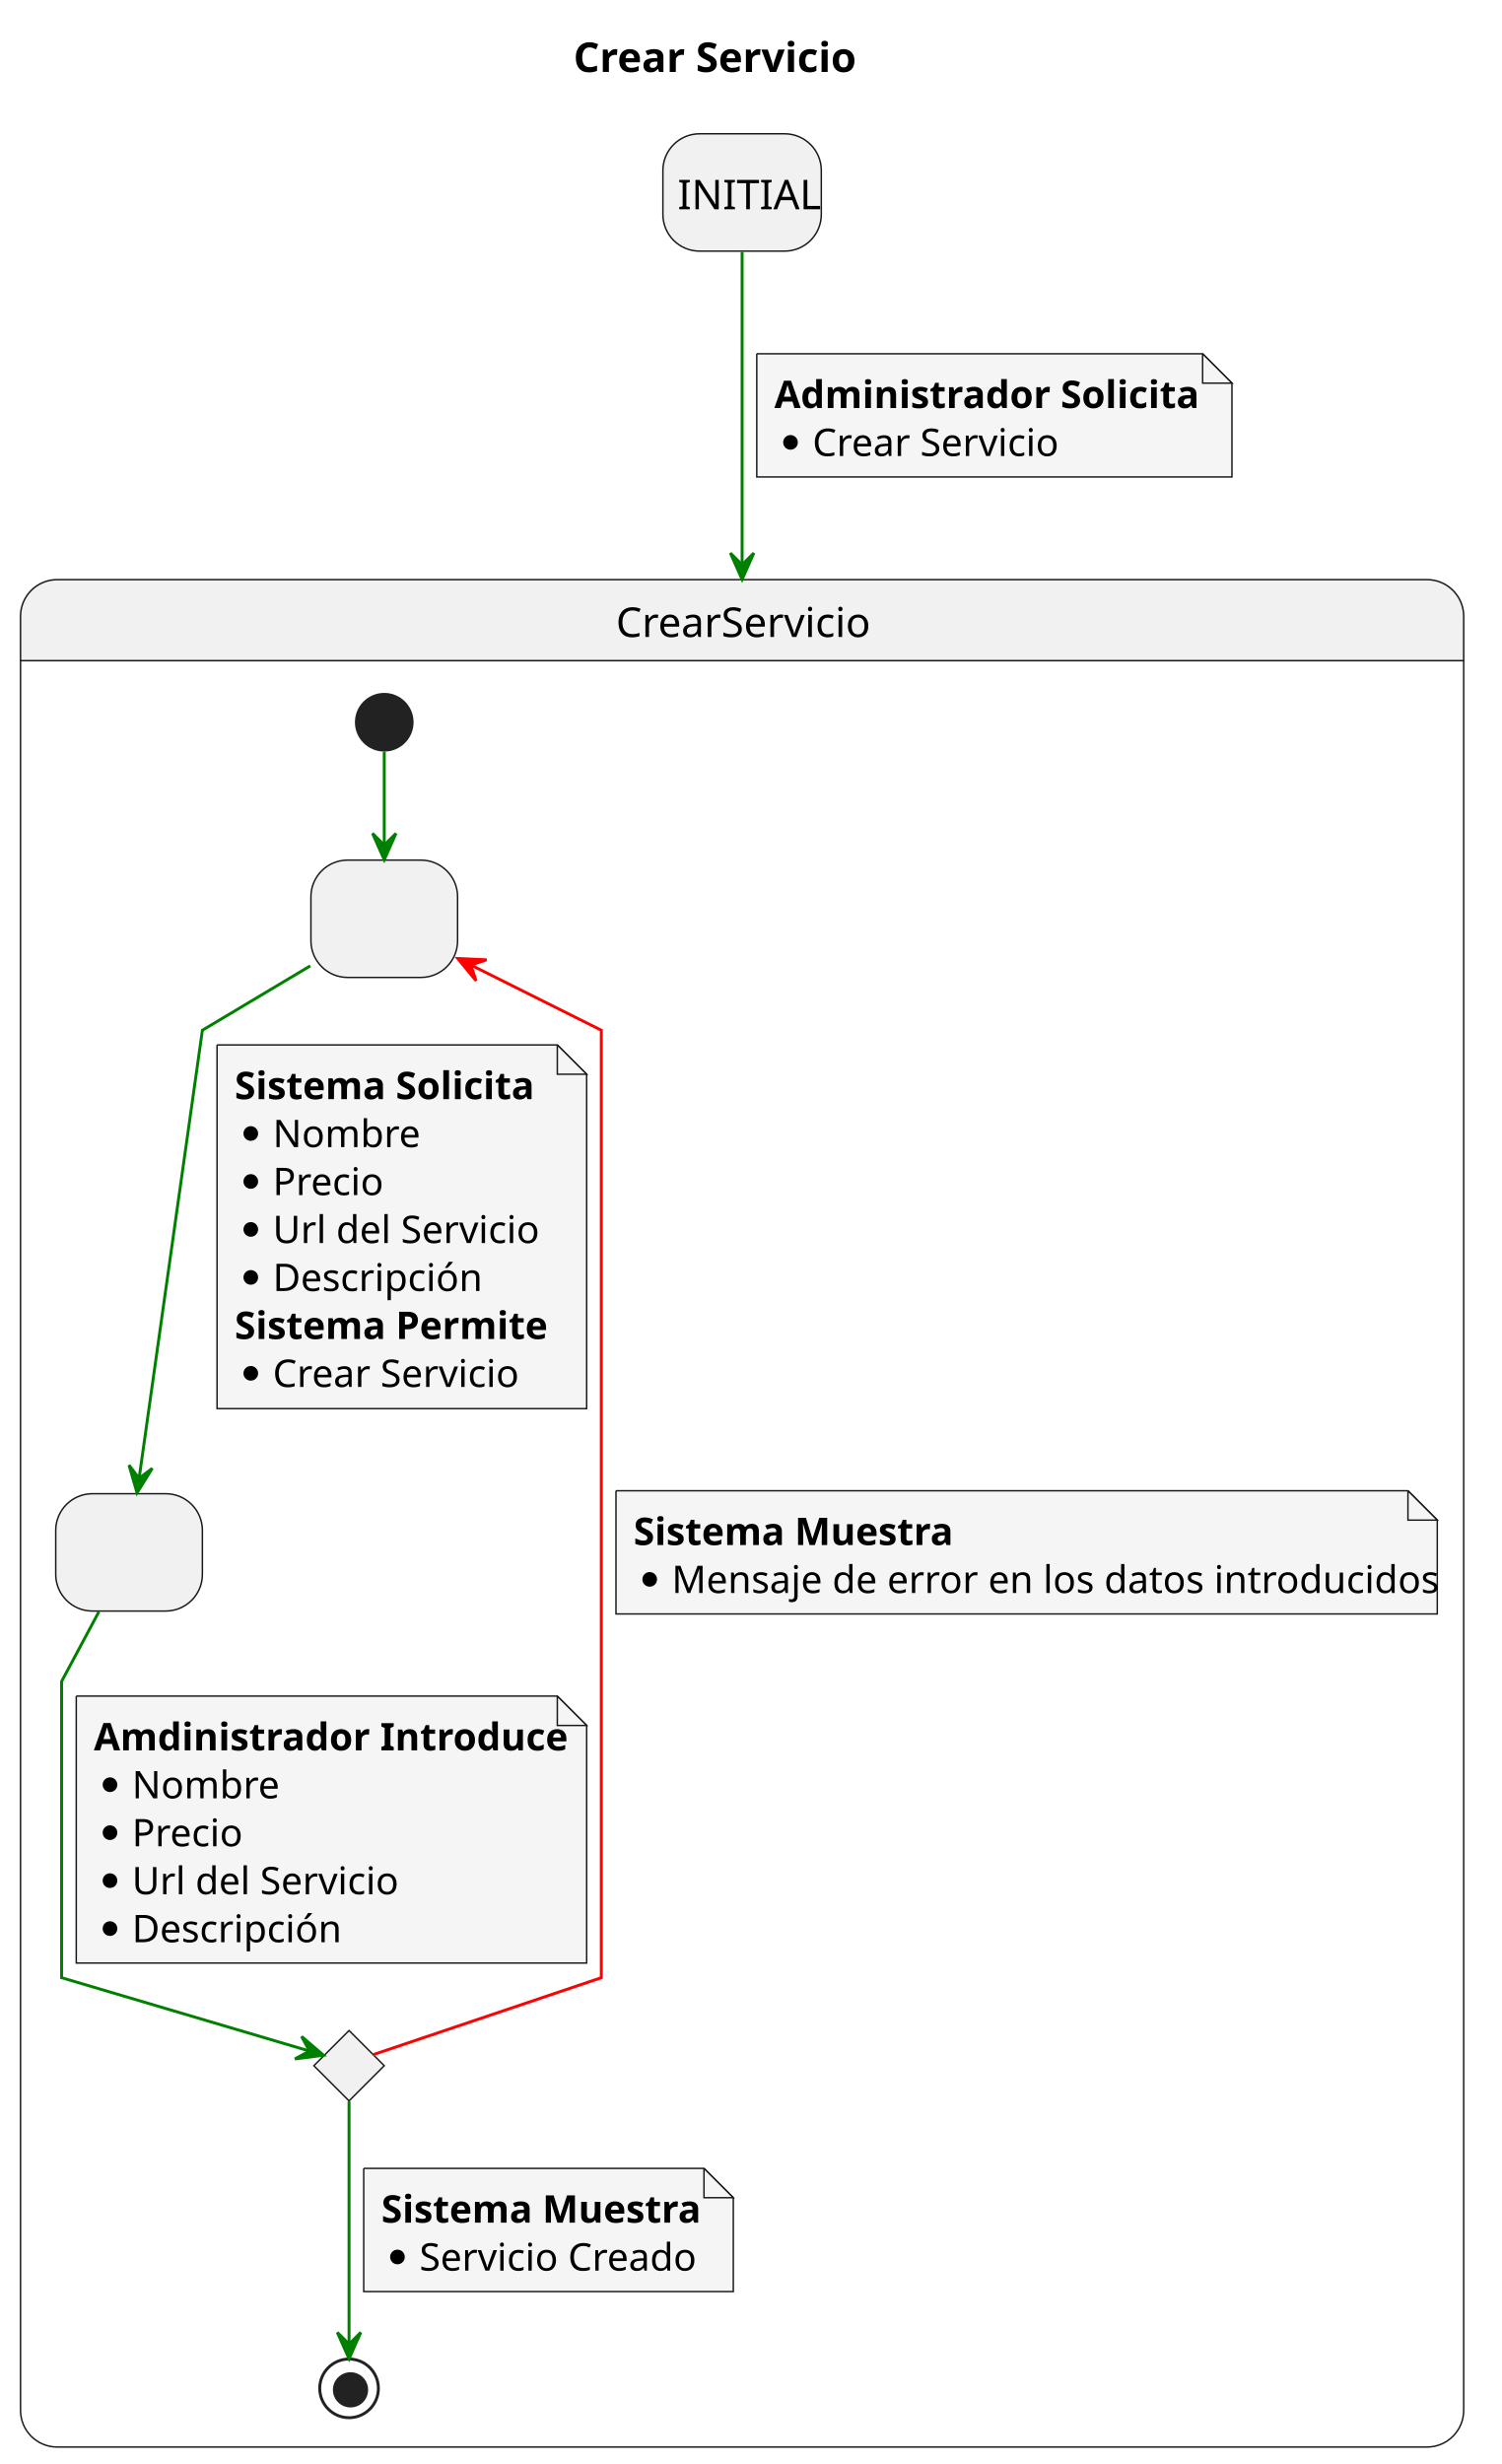
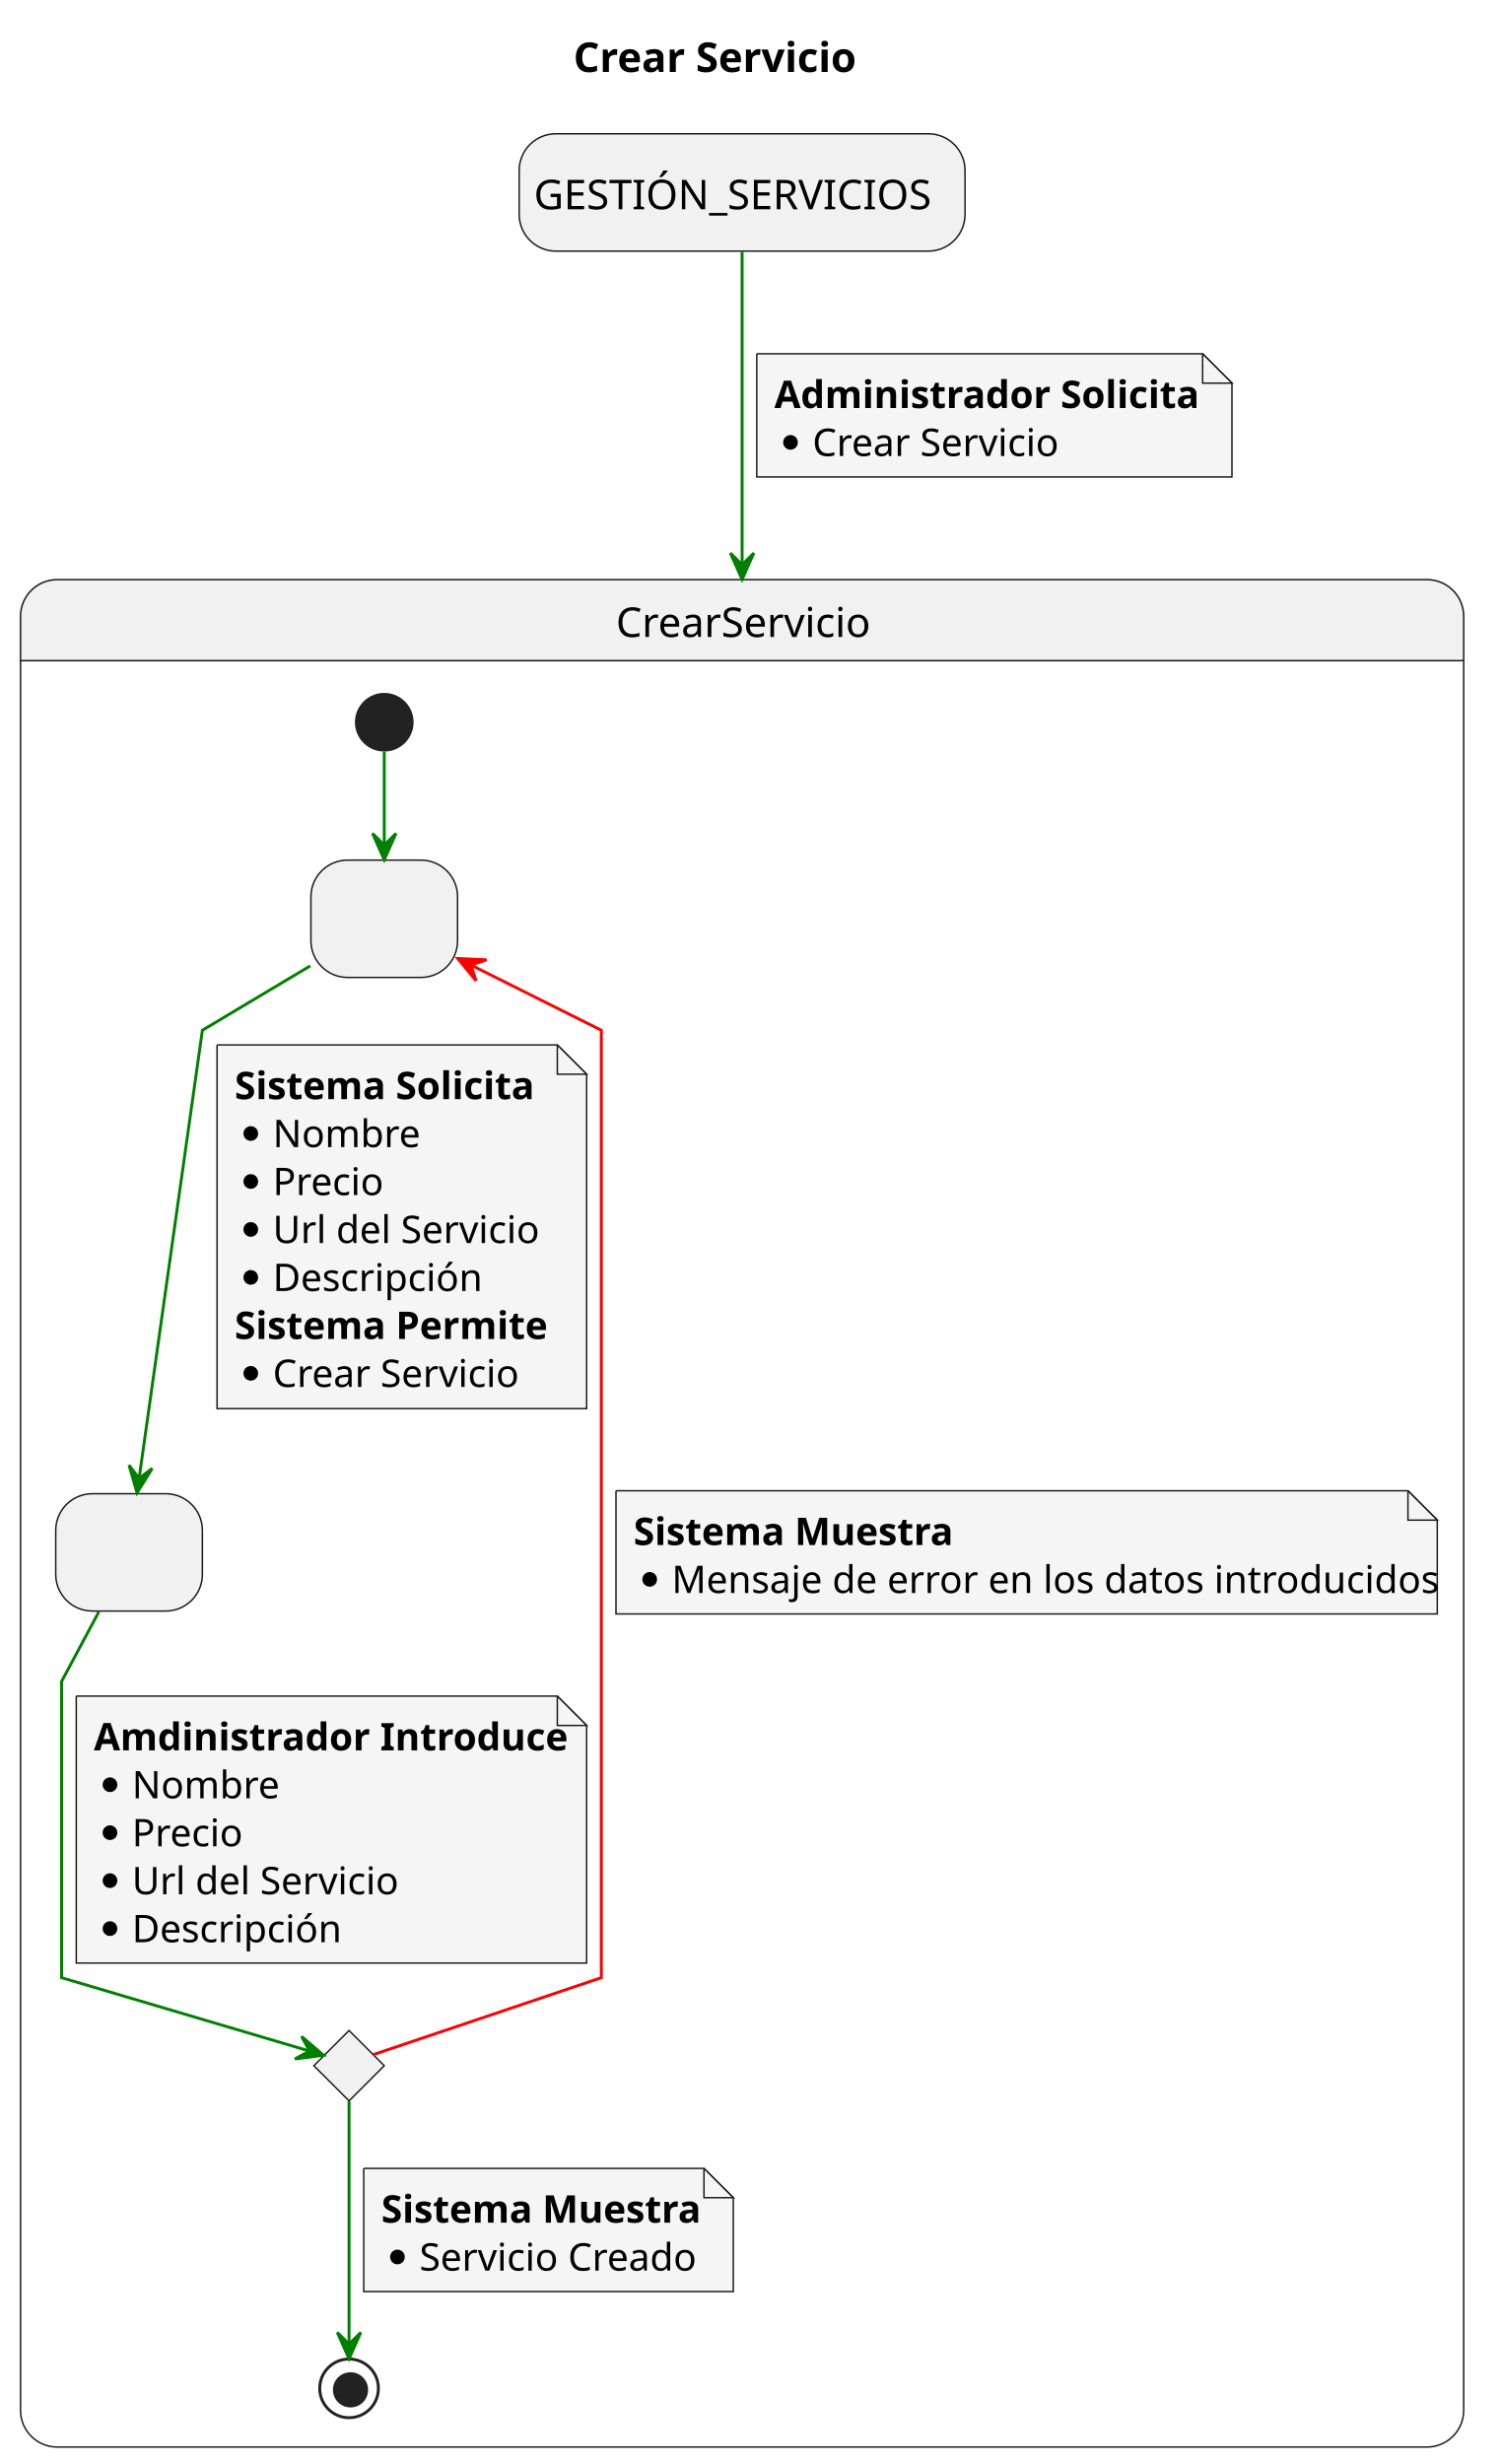
<svg xmlns="http://www.w3.org/2000/svg" contentStyleType="text/css" height="840px" preserveAspectRatio="none" style="width:512px;height:840px;background:#FFFFFF;" version="1.1" viewBox="0 0 512 840" width="512px" zoomAndPan="magnify">
  <defs />
  <g>
    <rect fill="none" height="27.609" id="_title" style="stroke:none;stroke-width:1.0;" width="111" x="190.5" y="5" />
    <text fill="#000000" font-family="sans-serif" font-size="14" font-weight="bold" lengthAdjust="spacing" textLength="101" x="195.5" y="24.533">Crear Servicio</text>
-     <rect fill="#F1F1F1" height="40" rx="12.5" ry="12.5" style="stroke:#181818;stroke-width:0.5;" width="54" x="226" y="45.609" />
-     <text fill="#000000" font-family="sans-serif" font-size="14" lengthAdjust="spacing" textLength="44" x="231" y="71.338">INITIAL</text>
+     <rect fill="#F1F1F1" height="40" rx="12.5" ry="12.5" style="stroke:#181818;stroke-width:0.5;" width="152" x="177" y="45.609" />
+     <text fill="#000000" font-family="sans-serif" font-size="14" lengthAdjust="spacing" textLength="142" x="182" y="71.338">GESTIÓN_SERVICIOS</text>
    <path d="M19.5,197.609 L486.5,197.609 A12.5,12.5 0 0 1 499,210.109 L499,225.219 L7,225.219 L7,210.109 A12.5,12.5 0 0 1 19.5,197.609 " fill="#F1F1F1" style="stroke:#F1F1F1;stroke-width:1.0;" />
    <rect fill="none" height="636.609" rx="12.5" ry="12.5" style="stroke:#181818;stroke-width:0.5;" width="492" x="7" y="197.609" />
    <line style="stroke:#181818;stroke-width:0.5;" x1="7" x2="499" y1="225.219" y2="225.219" />
    <text fill="#000000" font-family="sans-serif" font-size="14" lengthAdjust="spacing" textLength="86" x="210" y="217.143">CrearServicio</text>
    <rect fill="#F1F1F1" height="40" rx="12.5" ry="12.5" style="stroke:#181818;stroke-width:0.5;" width="50" x="106" y="293.219" />
    <text fill="#000000" font-family="sans-serif" font-size="14" lengthAdjust="spacing" textLength="4" x="129" y="318.947"> </text>
    <rect fill="#F1F1F1" height="40" rx="12.5" ry="12.5" style="stroke:#181818;stroke-width:0.5;" width="50" x="19" y="509.219" />
    <text fill="#000000" font-family="sans-serif" font-size="14" lengthAdjust="spacing" textLength="4" x="42" y="534.947"> </text>
    <g id="elem_4">
      <polygon fill="#F1F1F1" points="119,692.219,131,704.219,119,716.219,107,704.219,119,692.219" style="stroke:#181818;stroke-width:0.5;" />
    </g>
    <ellipse cx="131" cy="246.219" fill="#222222" rx="10" ry="10" style="stroke:none;stroke-width:1.0;" />
    <ellipse cx="119" cy="814.219" fill="none" rx="10" ry="10" style="stroke:#222222;stroke-width:1.0;" />
    <ellipse cx="119.5" cy="814.719" fill="#222222" rx="6" ry="6" style="stroke:none;stroke-width:1.0;" />
    <g id="link_*start*CrearServicio_2">
      <path d="M131,256.259 C131,264.409 131,276.779 131,287.819 " fill="none" id="*start*CrearServicio-to-2" style="stroke:#008000;stroke-width:1.0;" />
      <polygon fill="#008000" points="131,293.109,135,284.109,131,288.109,127,284.109,131,293.109" style="stroke:#008000;stroke-width:1.0;" />
    </g>
    <g id="link_2_3">
      <path d="M105.78,329.269 C88.62,339.509 69,351.219 69,351.219 C69,351.219 54.29,455.339 47.44,503.869 " fill="none" id="2-to-3" style="stroke:#008000;stroke-width:1.0;" />
      <polygon fill="#008000" points="46.72,508.939,51.916,500.572,47.405,503.986,43.991,499.476,46.72,508.939" style="stroke:#008000;stroke-width:1.0;" />
      <path d="M74,356.219 L74,480.219 L200,480.219 L200,366.219 L190,356.219 L74,356.219 " fill="#F5F5F5" style="stroke:#181818;stroke-width:0.5;" />
      <path d="M190,356.219 L190,366.219 L200,366.219 L190,356.219 " fill="#F5F5F5" style="stroke:#181818;stroke-width:0.5;" />
      <text fill="#000000" font-family="sans-serif" font-size="13" font-weight="bold" lengthAdjust="spacing" textLength="103" x="80" y="374.714">Sistema Solicita</text>
      <ellipse cx="85.5" cy="386.422" fill="#000000" rx="2.5" ry="2.5" style="stroke:#000000;stroke-width:0.0;" />
      <text fill="#000000" font-family="sans-serif" font-size="13" lengthAdjust="spacing" textLength="45" x="93" y="391.065">Nombre</text>
      <ellipse cx="85.5" cy="402.773" fill="#000000" rx="2.5" ry="2.5" style="stroke:#000000;stroke-width:0.0;" />
      <text fill="#000000" font-family="sans-serif" font-size="13" lengthAdjust="spacing" textLength="37" x="93" y="407.417">Precio</text>
      <ellipse cx="85.5" cy="419.125" fill="#000000" rx="2.5" ry="2.5" style="stroke:#000000;stroke-width:0.0;" />
      <text fill="#000000" font-family="sans-serif" font-size="13" lengthAdjust="spacing" textLength="86" x="93" y="423.769">Url del Servicio</text>
      <ellipse cx="85.5" cy="435.477" fill="#000000" rx="2.5" ry="2.5" style="stroke:#000000;stroke-width:0.0;" />
      <text fill="#000000" font-family="sans-serif" font-size="13" lengthAdjust="spacing" textLength="68" x="93" y="440.12">Descripción</text>
      <text fill="#000000" font-family="sans-serif" font-size="13" font-weight="bold" lengthAdjust="spacing" textLength="105" x="80" y="456.472">Sistema Permite</text>
      <ellipse cx="85.5" cy="468.18" fill="#000000" rx="2.5" ry="2.5" style="stroke:#000000;stroke-width:0.0;" />
      <text fill="#000000" font-family="sans-serif" font-size="13" lengthAdjust="spacing" textLength="80" x="93" y="472.823">Crear Servicio</text>
    </g>
    <g id="link_3_4">
      <path d="M33.71,549.459 C27.59,560.909 21,573.219 21,573.219 C21,573.219 21,674.219 21,674.219 C21,674.219 78.41,691.209 105.35,699.179 " fill="none" id="3-to-4" style="stroke:#008000;stroke-width:1.0;" />
      <polygon fill="#008000" points="110.3,700.649,102.815,694.248,105.508,699.222,100.533,701.915,110.3,700.649" style="stroke:#008000;stroke-width:1.0;" />
      <path d="M26,578.219 L26,669.219 L200,669.219 L200,588.219 L190,578.219 L26,578.219 " fill="#F5F5F5" style="stroke:#181818;stroke-width:0.5;" />
      <path d="M190,578.219 L190,588.219 L200,588.219 L190,578.219 " fill="#F5F5F5" style="stroke:#181818;stroke-width:0.5;" />
      <text fill="#000000" font-family="sans-serif" font-size="13" font-weight="bold" lengthAdjust="spacing" textLength="153" x="32" y="596.714">Amdinistrador Introduce</text>
      <ellipse cx="37.5" cy="608.422" fill="#000000" rx="2.5" ry="2.5" style="stroke:#000000;stroke-width:0.0;" />
      <text fill="#000000" font-family="sans-serif" font-size="13" lengthAdjust="spacing" textLength="45" x="45" y="613.065">Nombre</text>
      <ellipse cx="37.5" cy="624.773" fill="#000000" rx="2.5" ry="2.5" style="stroke:#000000;stroke-width:0.0;" />
      <text fill="#000000" font-family="sans-serif" font-size="13" lengthAdjust="spacing" textLength="37" x="45" y="629.417">Precio</text>
      <ellipse cx="37.5" cy="641.125" fill="#000000" rx="2.5" ry="2.5" style="stroke:#000000;stroke-width:0.0;" />
      <text fill="#000000" font-family="sans-serif" font-size="13" lengthAdjust="spacing" textLength="86" x="45" y="645.769">Url del Servicio</text>
      <ellipse cx="37.5" cy="657.477" fill="#000000" rx="2.5" ry="2.5" style="stroke:#000000;stroke-width:0.0;" />
      <text fill="#000000" font-family="sans-serif" font-size="13" lengthAdjust="spacing" textLength="68" x="45" y="662.12">Descripción</text>
    </g>
    <g id="link_4_*end*CrearServicio">
      <path d="M119,716.369 C119,736.149 119,777.309 119,799.059 " fill="none" id="4-to-*end*CrearServicio" style="stroke:#008000;stroke-width:1.0;" />
      <polygon fill="#008000" points="119,804.139,123,795.139,119,799.139,115,795.139,119,804.139" style="stroke:#008000;stroke-width:1.0;" />
      <path d="M124,739.219 L124,781.219 L250,781.219 L250,749.219 L240,739.219 L124,739.219 " fill="#F5F5F5" style="stroke:#181818;stroke-width:0.5;" />
      <path d="M240,739.219 L240,749.219 L250,749.219 L240,739.219 " fill="#F5F5F5" style="stroke:#181818;stroke-width:0.5;" />
      <text fill="#000000" font-family="sans-serif" font-size="13" font-weight="bold" lengthAdjust="spacing" textLength="105" x="130" y="757.714">Sistema Muestra</text>
      <ellipse cx="135.5" cy="769.422" fill="#000000" rx="2.5" ry="2.5" style="stroke:#000000;stroke-width:0.0;" />
      <text fill="#000000" font-family="sans-serif" font-size="13" lengthAdjust="spacing" textLength="90" x="143" y="774.065">Servicio Creado</text>
    </g>
    <g id="link_4_2">
      <path d="M127.25,700.439 C148.77,693.179 205,674.219 205,674.219 C205,674.219 205,351.219 205,351.219 C205,351.219 181.25,339.339 160.66,329.049 " fill="none" id="4-to-2" style="stroke:#FF0000;stroke-width:1.0;" />
      <polygon fill="#FF0000" points="156.05,326.749,162.301,334.359,160.519,328.99,165.888,327.209,156.05,326.749" style="stroke:#FF0000;stroke-width:1.0;" />
      <path d="M210,508.219 L210,550.219 L490,550.219 L490,518.219 L480,508.219 L210,508.219 " fill="#F5F5F5" style="stroke:#181818;stroke-width:0.5;" />
      <path d="M480,508.219 L480,518.219 L490,518.219 L480,508.219 " fill="#F5F5F5" style="stroke:#181818;stroke-width:0.5;" />
      <text fill="#000000" font-family="sans-serif" font-size="13" font-weight="bold" lengthAdjust="spacing" textLength="105" x="216" y="526.714">Sistema Muestra</text>
      <ellipse cx="221.5" cy="538.422" fill="#000000" rx="2.5" ry="2.5" style="stroke:#000000;stroke-width:0.0;" />
      <text fill="#000000" font-family="sans-serif" font-size="13" lengthAdjust="spacing" textLength="246" x="229" y="543.065">Mensaje de error en los datos introducidos</text>
    </g>
    <g id="link_startState_CrearServicio">
      <path d="M253,85.879 C253,107.879 253,146.799 253,192.519 " fill="none" id="startState-to-CrearServicio" style="stroke:#008000;stroke-width:1.0;" />
      <polygon fill="#008000" points="253,197.539,257,188.539,253,192.539,249,188.539,253,197.539" style="stroke:#008000;stroke-width:1.0;" />
      <path d="M258,120.609 L258,162.609 L420,162.609 L420,130.609 L410,120.609 L258,120.609 " fill="#F5F5F5" style="stroke:#181818;stroke-width:0.5;" />
      <path d="M410,120.609 L410,130.609 L420,130.609 L410,120.609 " fill="#F5F5F5" style="stroke:#181818;stroke-width:0.5;" />
      <text fill="#000000" font-family="sans-serif" font-size="13" font-weight="bold" lengthAdjust="spacing" textLength="141" x="264" y="139.105">Administrador Solicita</text>
      <ellipse cx="269.5" cy="150.812" fill="#000000" rx="2.5" ry="2.5" style="stroke:#000000;stroke-width:0.0;" />
      <text fill="#000000" font-family="sans-serif" font-size="13" lengthAdjust="spacing" textLength="80" x="277" y="155.456">Crear Servicio</text>
    </g>
  </g>
</svg>
